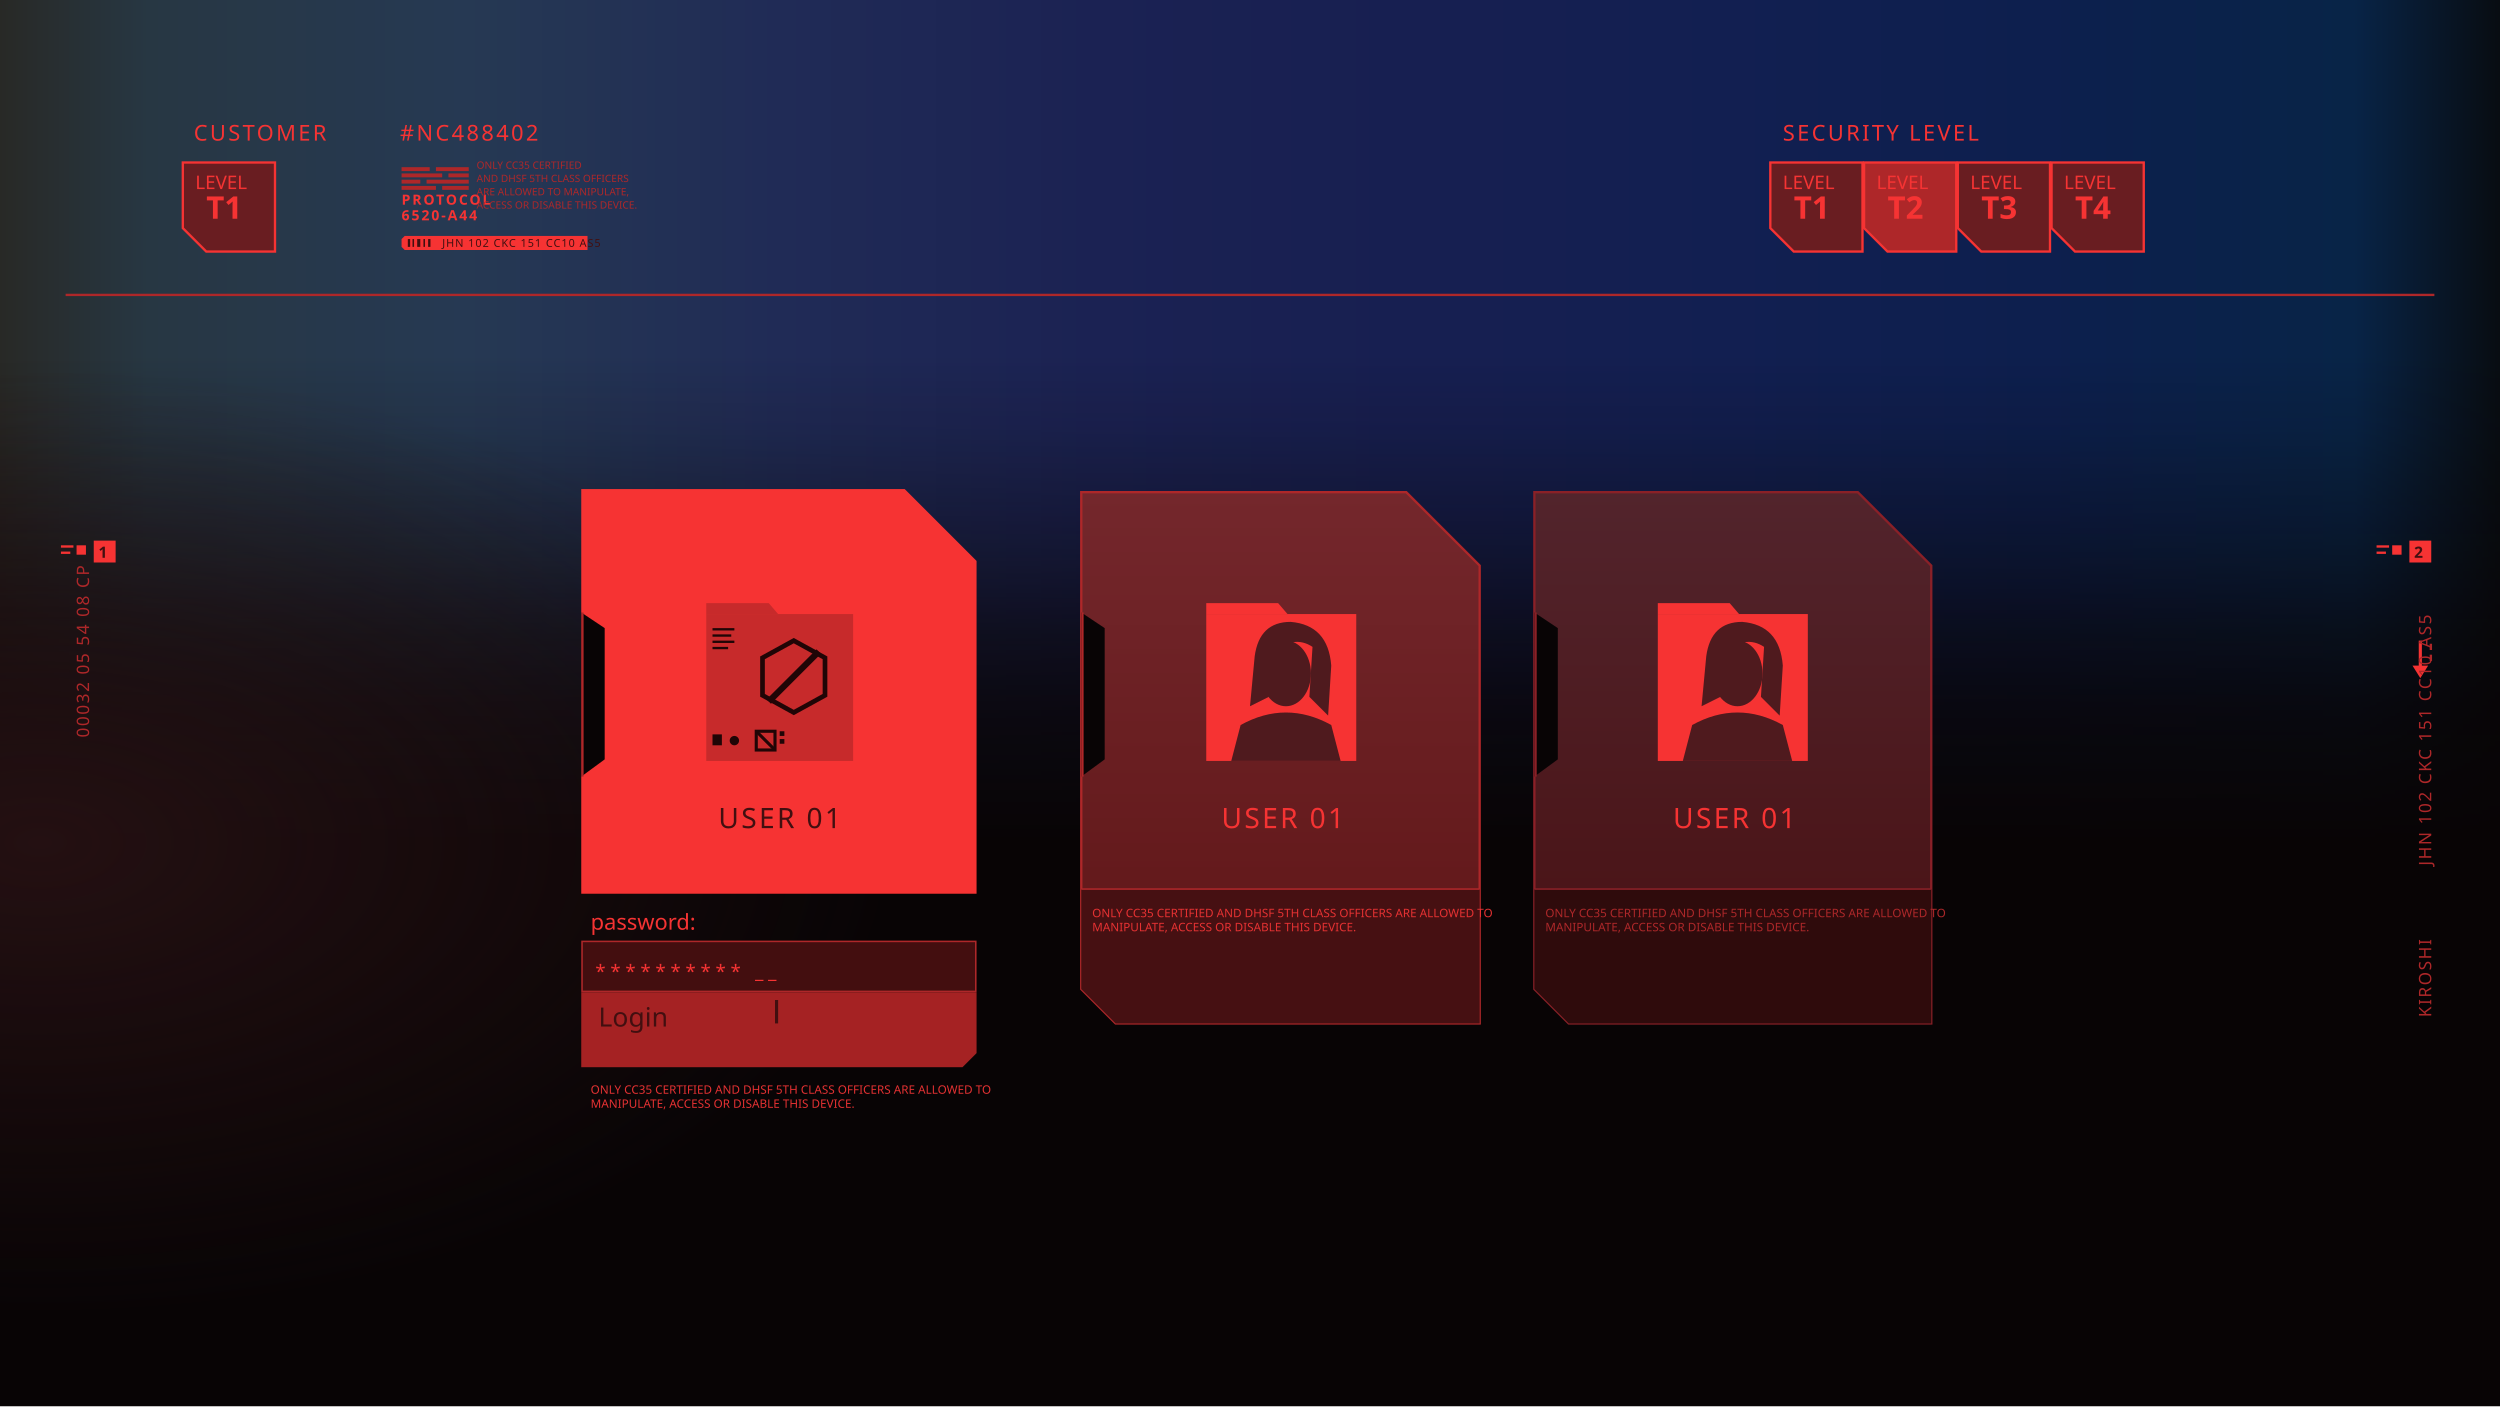
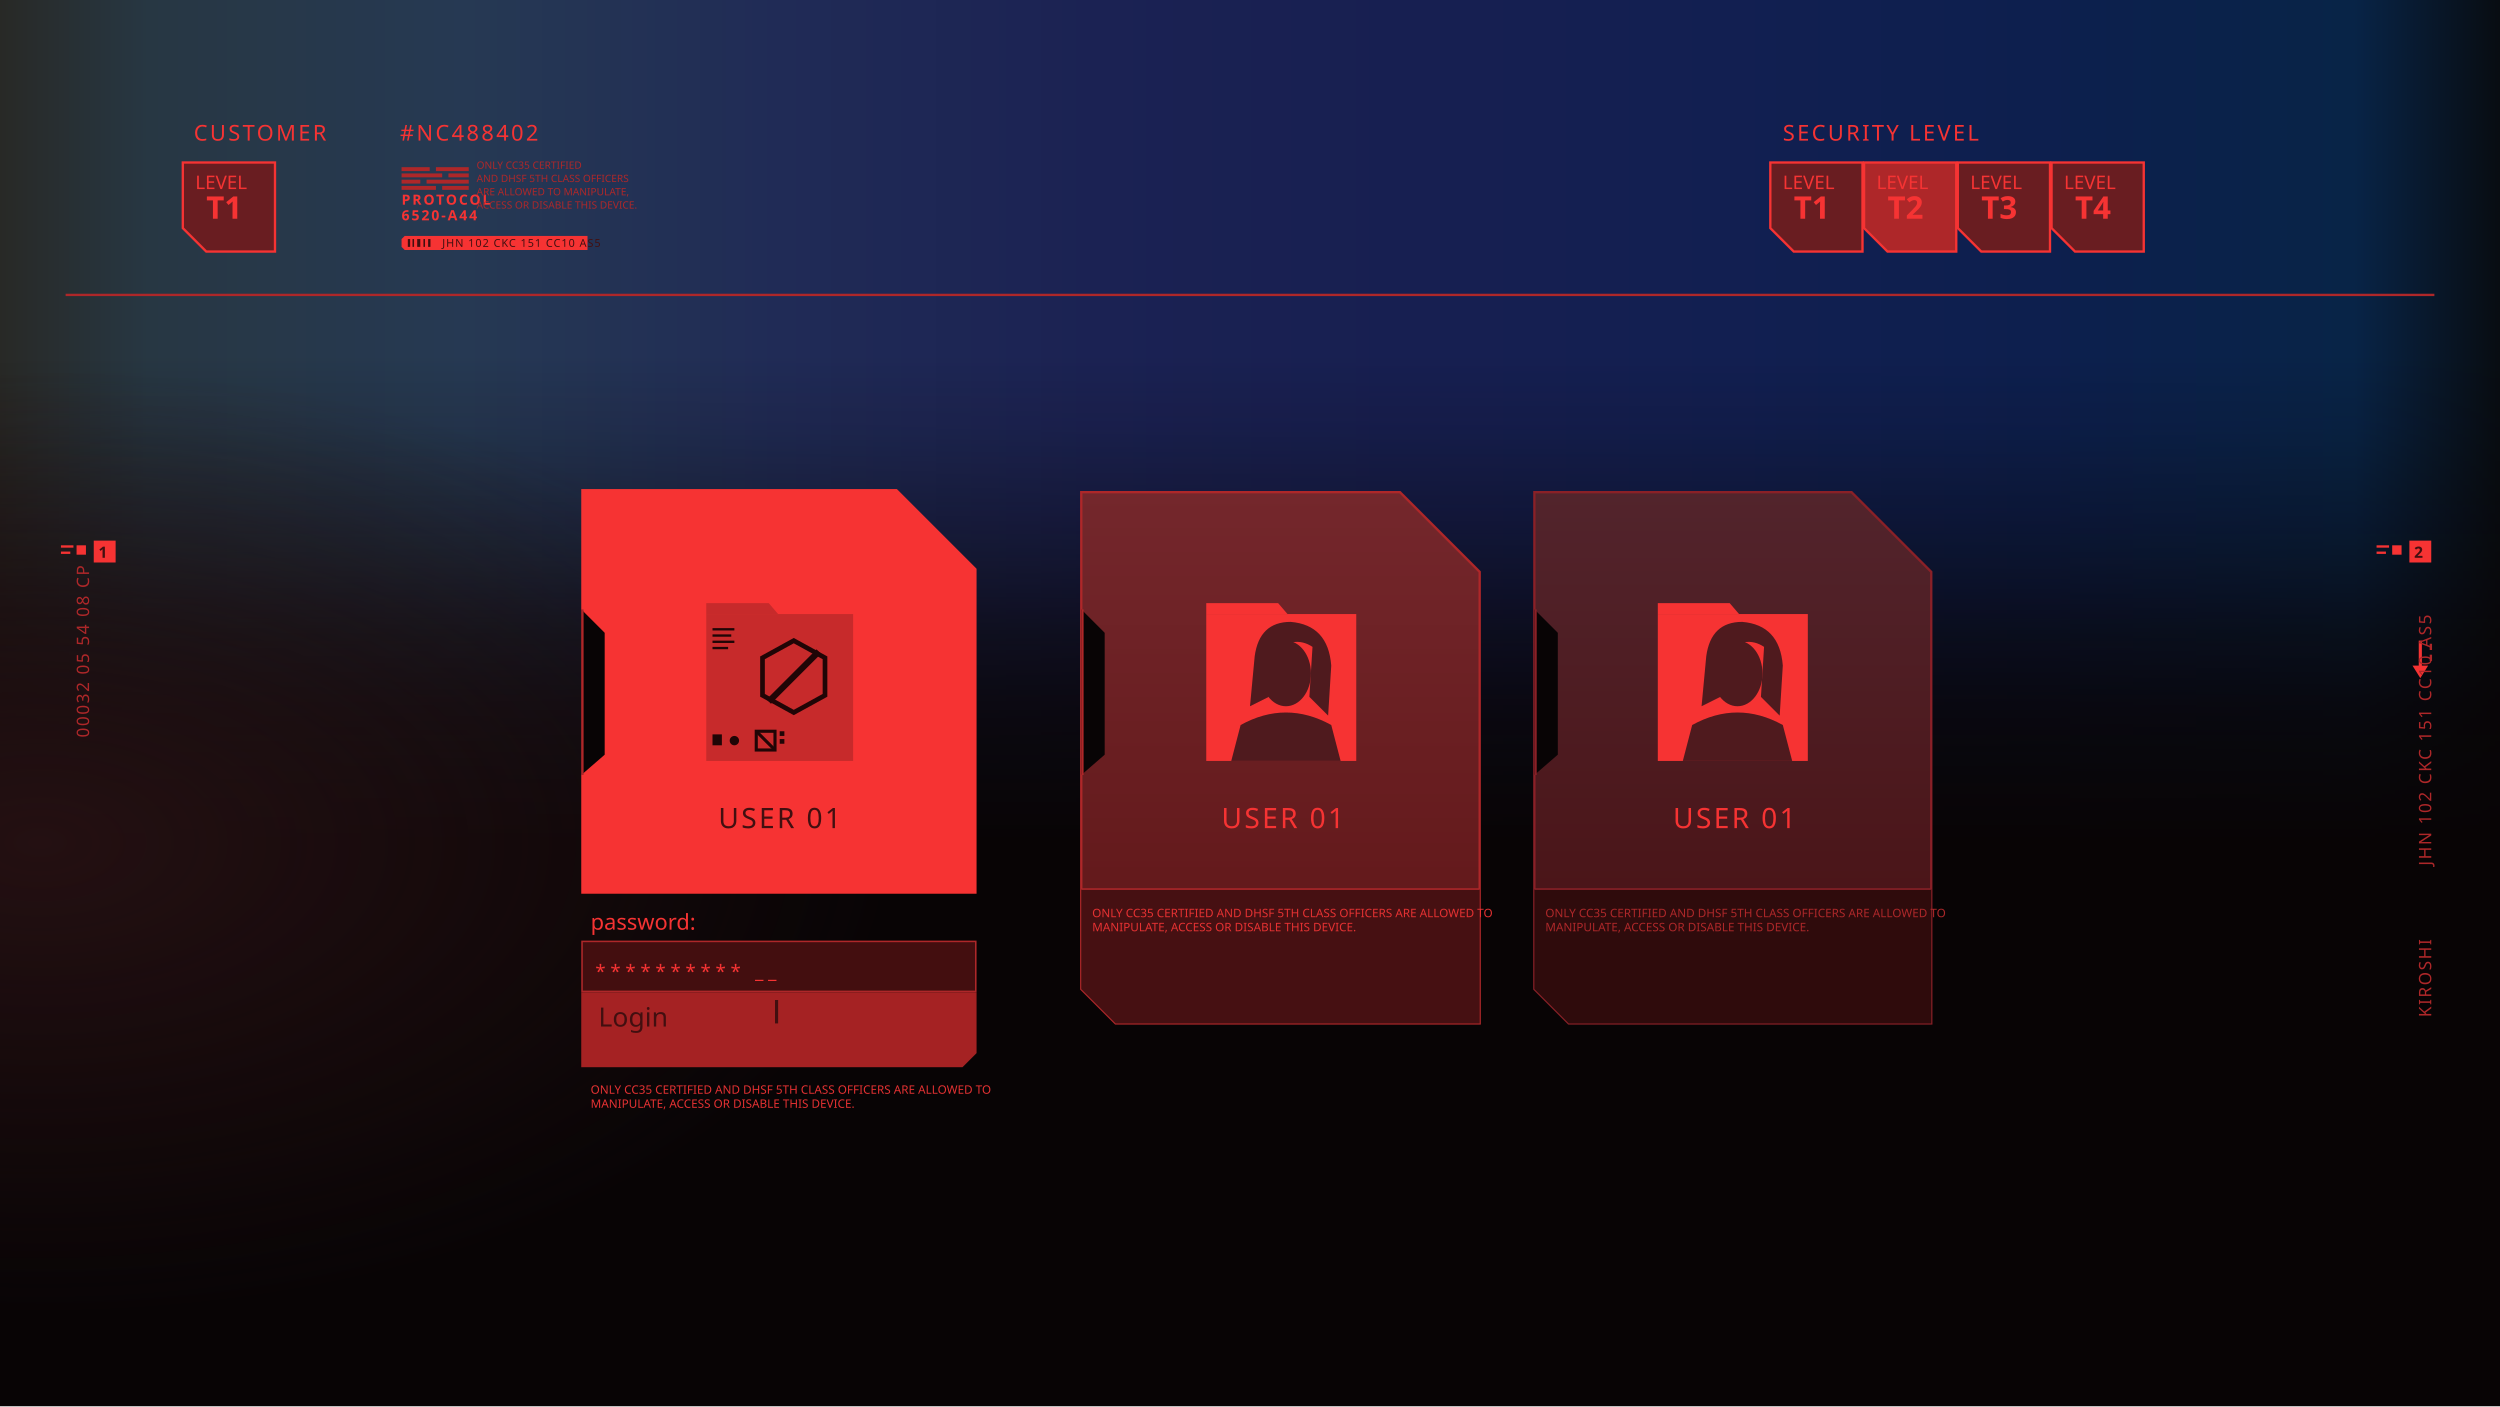
<svg xmlns="http://www.w3.org/2000/svg" width="1600" height="900" viewBox="0 0 1600 900">
  <defs>
    <linearGradient id="glowh" x1="0" y1="0" x2="1" y2="0">
      <stop offset="0.000" stop-color="#282824" />
      <stop offset="0.063" stop-color="#273743" />
      <stop offset="0.188" stop-color="#263953" />
      <stop offset="0.313" stop-color="#202b56" />
      <stop offset="0.438" stop-color="#1b2253" />
      <stop offset="0.563" stop-color="#171f51" />
      <stop offset="0.688" stop-color="#121f51" />
      <stop offset="0.813" stop-color="#0d1f4e" />
      <stop offset="0.938" stop-color="#082447" />
      <stop offset="1.000" stop-color="#080b0e" />
    </linearGradient>
    <linearGradient id="glowv" x1="0" y1="0" x2="0" y2="1">
      <stop offset="0.00" stop-color="#ffffff" />
      <stop offset="0.25" stop-color="#ffffff" />
      <stop offset="0.30" stop-color="#e3e3e3" />
      <stop offset="0.35" stop-color="#bababa" />
      <stop offset="0.40" stop-color="#8c8c8c" />
      <stop offset="0.45" stop-color="#545454" />
      <stop offset="0.50" stop-color="#2b2b2b" />
      <stop offset="0.55" stop-color="#121212" />
      <stop offset="0.60" stop-color="#000000" />
    </linearGradient>
    <mask id="glowmask">
      <rect width="1600" height="900" fill="url(#glowv)" />
    </mask>
    <radialGradient id="vignette" cx="0.02" cy="0.60" r="0.34">
      <stop offset="0" stop-color="#241012" />
      <stop offset="1" stop-color="#241012" stop-opacity="0" />
    </radialGradient>
    <linearGradient id="card2" x1="0" y1="0" x2="0" y2="1">
      <stop offset="0" stop-color="#74272c" />
      <stop offset="1" stop-color="#5e1516" />
    </linearGradient>
    <linearGradient id="card3" x1="0" y1="0" x2="0" y2="1">
      <stop offset="0" stop-color="#52242c" />
      <stop offset="1" stop-color="#481012" />
    </linearGradient>
    <path id="badge" d="M 0,0 H 59 V 57 H 15 L 0,42 Z" />
-     <path id="notch" d="M 0,392 L 15,402 V 486 L 0,497 Z" />
+     <path id="notch" d="M 0,390 L 15,405 V 483 L 0,496 Z" />
    <g id="chip">
      <rect x="-21" y="3" width="8" height="1.5" />
      <rect x="-21" y="7" width="6" height="1.5" />
      <rect x="-11" y="3" width="6" height="6" />
      <rect x="0" y="0" width="14" height="14" />
    </g>
  </defs>
  <rect width="1600" height="900" fill="#080405" />
  <rect width="1600" height="900" fill="url(#glowh)" mask="url(#glowmask)" />
  <rect width="1600" height="900" fill="url(#vignette)" />
  <g font-family="Rajdhani" fill="#f63333">
    <text x="124" y="90" font-size="14" letter-spacing="1.5">CUSTOMER</text>
    <use href="#badge" x="117" y="104" fill="#691d21" stroke="#f63333" stroke-width="1.5" />
    <text x="125" y="121" font-size="12">LEVEL</text>
    <text x="132" y="140" font-size="20" font-weight="700">T1</text>
    <text x="256" y="90" font-size="14" letter-spacing="1.5">#NC488402</text>
    <g fill="#ae2729">
      <rect x="257" y="107" width="18" height="2.5" />
      <rect x="279" y="107" width="21" height="2.5" />
      <rect x="257" y="111" width="26" height="2.5" />
      <rect x="287" y="111" width="13" height="2.5" />
      <rect x="257" y="115" width="12" height="2.5" />
      <rect x="273" y="115" width="27" height="2.5" />
      <rect x="257" y="119" width="22" height="2.5" />
      <rect x="283" y="119" width="17" height="2.5" />
    </g>
    <text x="257" y="131" font-size="9" font-weight="700" letter-spacing="1.2">PROTOCOL</text>
    <text x="257" y="141" font-size="9" font-weight="700" letter-spacing="1.2">6520-A44</text>
    <g font-size="6.5" fill="#ae2729">
      <text x="305" y="108">ONLY CC35 CERTIFIED</text>
      <text x="305" y="116.5">AND DHSF 5TH CLASS OFFICERS</text>
      <text x="305" y="125">ARE ALLOWED TO MANIPULATE,</text>
      <text x="305" y="133.5">ACCESS OR DISABLE THIS DEVICE.</text>
    </g>
    <path d="M 259,151 H 376 V 160 H 259 L 257,158 V 153 Z" fill="#f63333" />
    <g fill="#420f10">
      <rect x="261" y="153" width="1.5" height="5" />
      <rect x="264" y="153" width="1" height="5" />
      <rect x="267" y="153" width="2" height="5" />
      <rect x="271" y="153" width="1" height="5" />
      <rect x="274" y="153" width="1.5" height="5" />
      <text x="283" y="158" font-size="7" letter-spacing="0.6">JHN 102 CKC 151 CC10 AS5</text>
    </g>
    <text x="1141" y="90" font-size="14" letter-spacing="1.5">SECURITY LEVEL</text>
    <g>
      <use href="#badge" x="1133" y="104" fill="#691d21" stroke="#f63333" stroke-width="1.5" />
      <use href="#badge" x="1193" y="104" fill="#ae2729" stroke="#f63333" stroke-width="1.5" />
      <use href="#badge" x="1253" y="104" fill="#691d21" stroke="#f63333" stroke-width="1.5" />
      <use href="#badge" x="1313" y="104" fill="#691d21" stroke="#f63333" stroke-width="1.5" />
      <g font-size="12">
        <text x="1141" y="121">LEVEL</text>
        <text x="1201" y="121">LEVEL</text>
        <text x="1261" y="121">LEVEL</text>
        <text x="1321" y="121">LEVEL</text>
      </g>
      <g font-size="20" font-weight="700">
        <text x="1148" y="140">T1</text>
        <text x="1208" y="140">T2</text>
        <text x="1268" y="140">T3</text>
        <text x="1328" y="140">T4</text>
      </g>
    </g>
  </g>
  <rect x="42" y="188" width="1516" height="1.5" fill="#ae2729" />
  <g font-family="Rajdhani" font-size="11" letter-spacing="1">
    <use href="#chip" x="60" y="346" fill="#f63333" />
    <text x="63" y="357" font-size="10" font-weight="700" fill="#420f10">1</text>
    <text transform="translate(57,472) rotate(-90)" fill="#ae2729">00032 05 54 08 CP</text>
    <use href="#chip" x="1542" y="346" fill="#f63333" />
    <text x="1545" y="357" font-size="10" font-weight="700" fill="#420f10">2</text>
    <rect x="1548" y="410" width="2" height="18" fill="#f63333" />
    <path d="M 1544,426 H 1554 L 1549,434 Z" fill="#f63333" />
    <rect x="1555" y="412" width="1.5" height="4" fill="#ae2729" />
    <rect x="1555" y="419" width="1.5" height="4" fill="#ae2729" />
    <text transform="translate(1556,554) rotate(-90)" fill="#ae2729">JHN 102 CKC 151 CC10 AS5</text>
    <text transform="translate(1556,651) rotate(-90)" fill="#ae2729">KIROSHI</text>
  </g>
  <g>
-     <path d="M 372,313 H 579 L 625,359 V 572 H 372 Z" fill="#f63333" />
+     <path d="M 372,313 H 574 L 625,364 V 572 H 372 Z" fill="#f63333" />
    <use href="#notch" x="372" fill="#080405" />
-     <rect x="372" y="392" width="1.5" height="105" fill="#ae2729" />
+     <rect x="372" y="390" width="1.5" height="106" fill="#ae2729" />
    <path d="M 452,386 H 492 L 498,393 H 452 Z" fill="#c72a2b" />
    <rect x="452" y="393" width="94" height="94" fill="#c72a2b" />
    <g fill="none" stroke="#200506" stroke-width="3">
      <path d="M 508,410 L 528,421 V 445 L 508,456 L 488,445 V 421 Z" />
      <path d="M 492,449 L 524,417" stroke-width="4" />
    </g>
    <g fill="#200506">
      <rect x="456" y="402" width="14" height="1.5" />
      <rect x="456" y="406" width="12" height="1.5" />
      <rect x="456" y="410" width="14" height="1.5" />
      <rect x="456" y="414" width="10" height="1.5" />
      <rect x="456" y="470" width="6" height="7" />
      <circle cx="470" cy="474" r="3" />
      <rect x="484" y="468" width="12" height="12" fill="none" stroke="#200506" stroke-width="2" />
      <path d="M 484,468 L 496,480" stroke="#200506" stroke-width="2" />
      <rect x="499" y="468" width="3" height="3" />
      <rect x="499" y="473" width="3" height="3" />
    </g>
    <text x="499" y="530" font-family="Rajdhani" font-size="18" letter-spacing="1.5" text-anchor="middle" fill="#420f10">USER 01</text>
    <text x="378" y="595" font-family="Rajdhani" font-size="14" fill="#f63333">password:</text>
    <rect x="372.5" y="602.5" width="252" height="32" fill="#430e0f" stroke="#ae2729" stroke-width="1" />
    <text x="381" y="626" font-family="Rajdhani" font-size="12" letter-spacing="3" fill="#f63333">**********  __</text>
    <path d="M 372,635 H 625 V 674 L 616,683 H 372 Z" fill="#a52223" />
    <text x="383" y="657" font-family="Rajdhani" font-size="17" fill="#420f10">Login</text>
    <rect x="496" y="640" width="2" height="15" fill="#420f10" />
    <g font-family="Rajdhani" font-size="7.5" fill="#e63132">
      <text x="378" y="700">ONLY CC35 CERTIFIED AND DHSF 5TH CLASS OFFICERS ARE ALLOWED TO</text>
      <text x="378" y="709">MANIPULATE, ACCESS OR DISABLE THIS DEVICE.</text>
    </g>
  </g>
  <g>
-     <path d="M 692,315 H 900 L 947,362 V 655 H 714 L 692,633 Z" fill="url(#card2)" stroke="#ae2729" stroke-width="1.5" />
+     <path d="M 692,315 H 896 L 947,366 V 655 H 714 L 692,633 Z" fill="url(#card2)" stroke="#ae2729" stroke-width="1.5" />
    <path d="M 692,569 H 947 V 655 H 714 L 692,633 Z" fill="#461012" />
    <use href="#notch" x="692" fill="#080405" />
-     <rect x="692" y="392" width="1.5" height="105" fill="#ae2729" />
+     <rect x="692" y="390" width="1.5" height="106" fill="#ae2729" />
    <path d="M 772,386 H 818 L 824,393 H 772 Z" fill="#f63333" />
    <rect x="772" y="393" width="96" height="94" fill="#f63333" />
    <g fill="#4f1a1e">
      <ellipse cx="823" cy="431" rx="16" ry="21" />
      <path d="M 803,420 Q 806,398 826,398 Q 850,400 852,426 L 850,458 L 838,446 L 840,414 Q 828,406 814,418 L 812,446 L 800,452 Z" />
      <path d="M 788,487 L 794,464 Q 823,448 852,464 L 858,487 Z" />
    </g>
    <text x="821" y="530" font-family="Rajdhani" font-size="18" letter-spacing="1.5" text-anchor="middle" fill="#f63333">USER 01</text>
    <rect x="692" y="568.5" width="255" height="1" fill="#ae2729" />
    <g font-family="Rajdhani" font-size="7.5" fill="#e63132">
      <text x="699" y="587">ONLY CC35 CERTIFIED AND DHSF 5TH CLASS OFFICERS ARE ALLOWED TO</text>
      <text x="699" y="596">MANIPULATE, ACCESS OR DISABLE THIS DEVICE.</text>
    </g>
  </g>
  <g>
-     <path d="M 982,315 H 1189 L 1236,362 V 655 H 1004 L 982,633 Z" fill="url(#card3)" stroke="#8a2027" stroke-width="1.5" />
+     <path d="M 982,315 H 1185 L 1236,366 V 655 H 1004 L 982,633 Z" fill="url(#card3)" stroke="#8a2027" stroke-width="1.5" />
    <path d="M 982,569 H 1236 V 655 H 1004 L 982,633 Z" fill="#2f0b0c" />
    <use href="#notch" x="982" fill="#080405" />
-     <rect x="982" y="392" width="1.5" height="105" fill="#8a2027" />
+     <rect x="982" y="390" width="1.5" height="106" fill="#8a2027" />
    <path d="M 1061,386 H 1107 L 1113,393 H 1061 Z" fill="#f63333" />
    <rect x="1061" y="393" width="96" height="94" fill="#f63333" />
    <g fill="#4f1a1e">
      <ellipse cx="1112" cy="431" rx="16" ry="21" />
      <path d="M 1092,420 Q 1095,398 1115,398 Q 1139,400 1141,426 L 1139,458 L 1127,446 L 1129,414 Q 1117,406 1103,418 L 1101,446 L 1089,452 Z" />
      <path d="M 1077,487 L 1083,464 Q 1112,448 1141,464 L 1147,487 Z" />
    </g>
    <text x="1110" y="530" font-family="Rajdhani" font-size="18" letter-spacing="1.5" text-anchor="middle" fill="#f63333">USER 01</text>
    <rect x="982" y="568.5" width="254" height="1" fill="#8a2027" />
    <g font-family="Rajdhani" font-size="7.5" fill="#ae2729">
      <text x="989" y="587">ONLY CC35 CERTIFIED AND DHSF 5TH CLASS OFFICERS ARE ALLOWED TO</text>
      <text x="989" y="596">MANIPULATE, ACCESS OR DISABLE THIS DEVICE.</text>
    </g>
  </g>
</svg>
